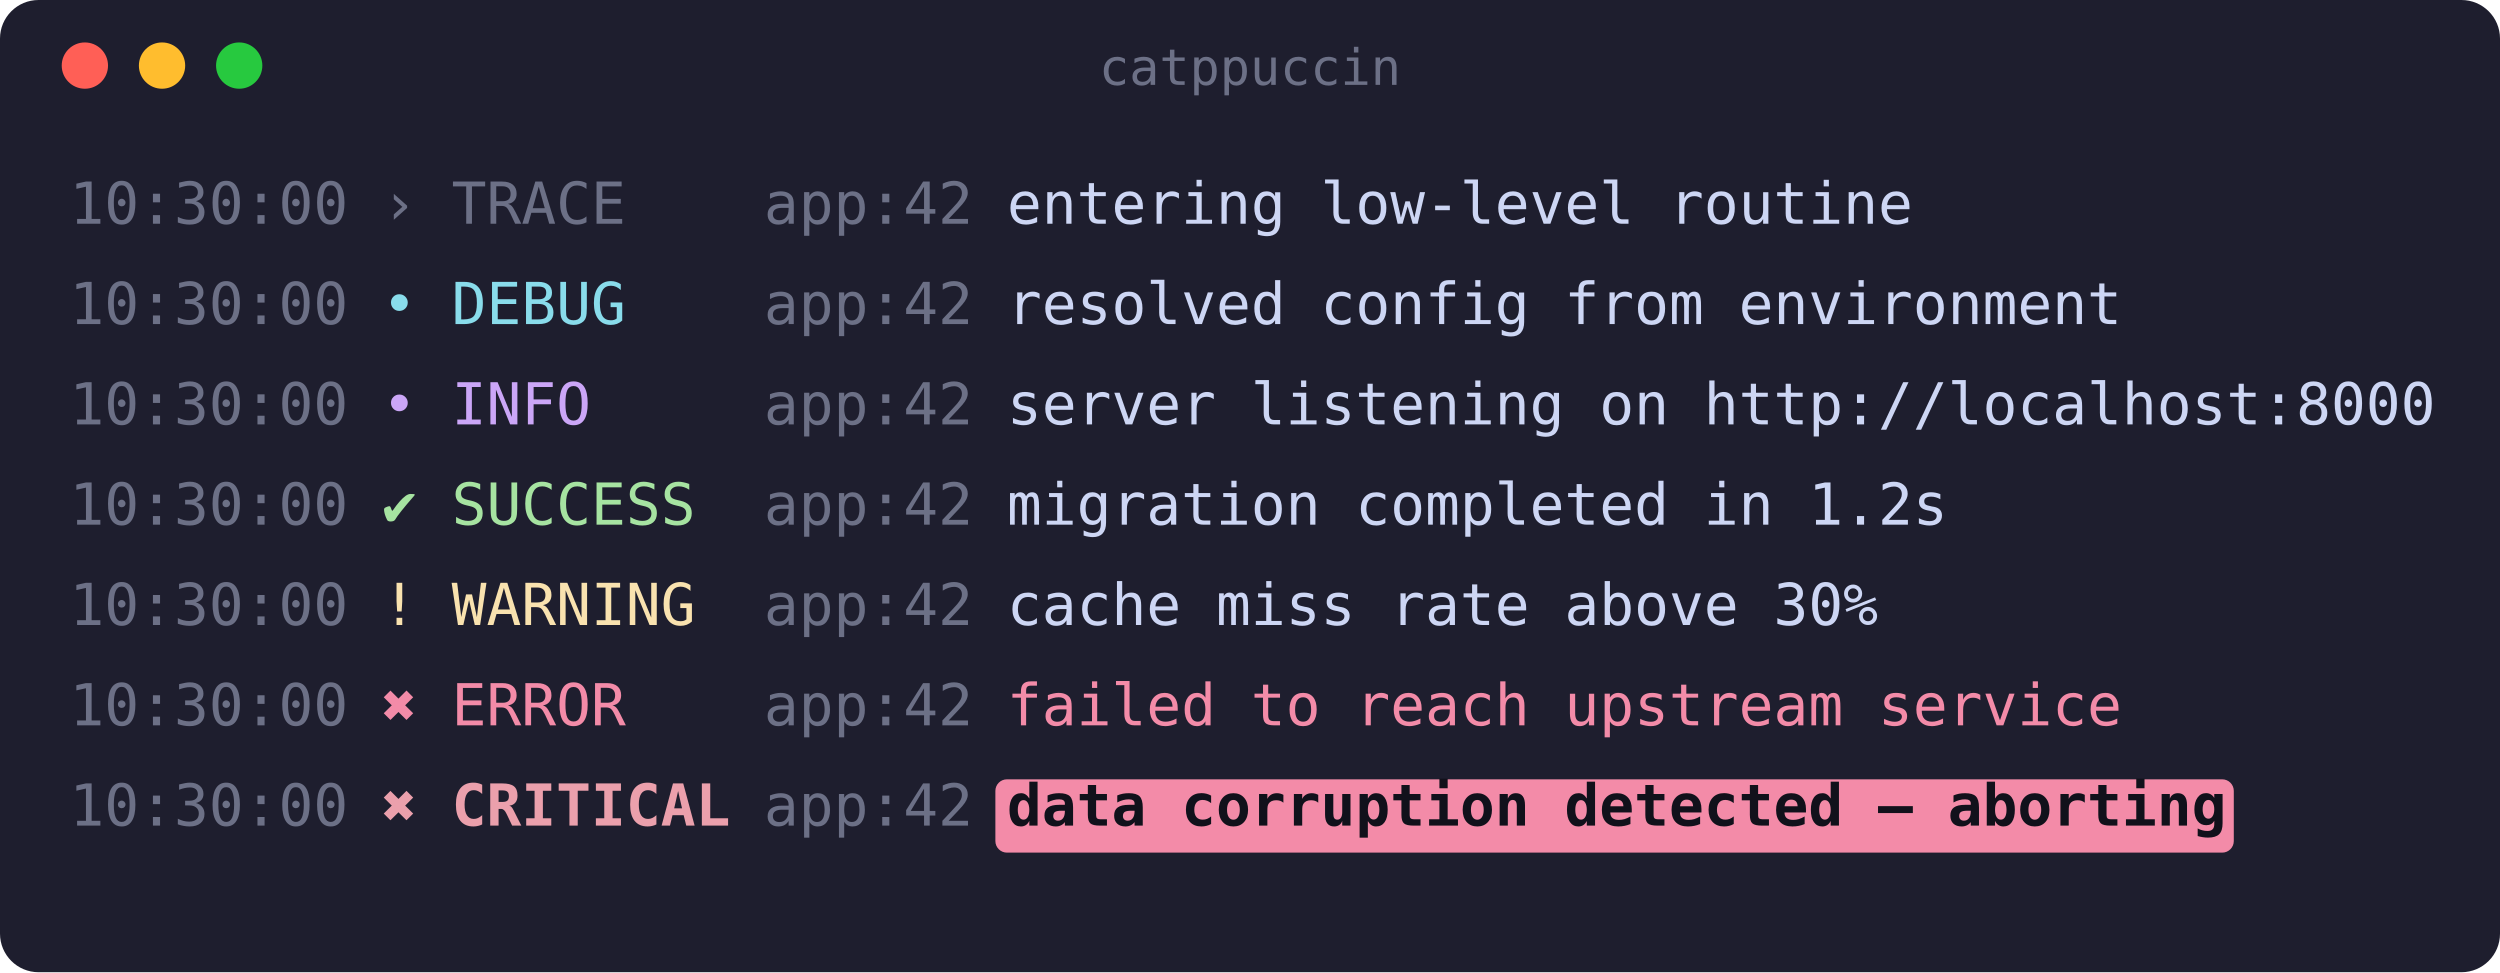
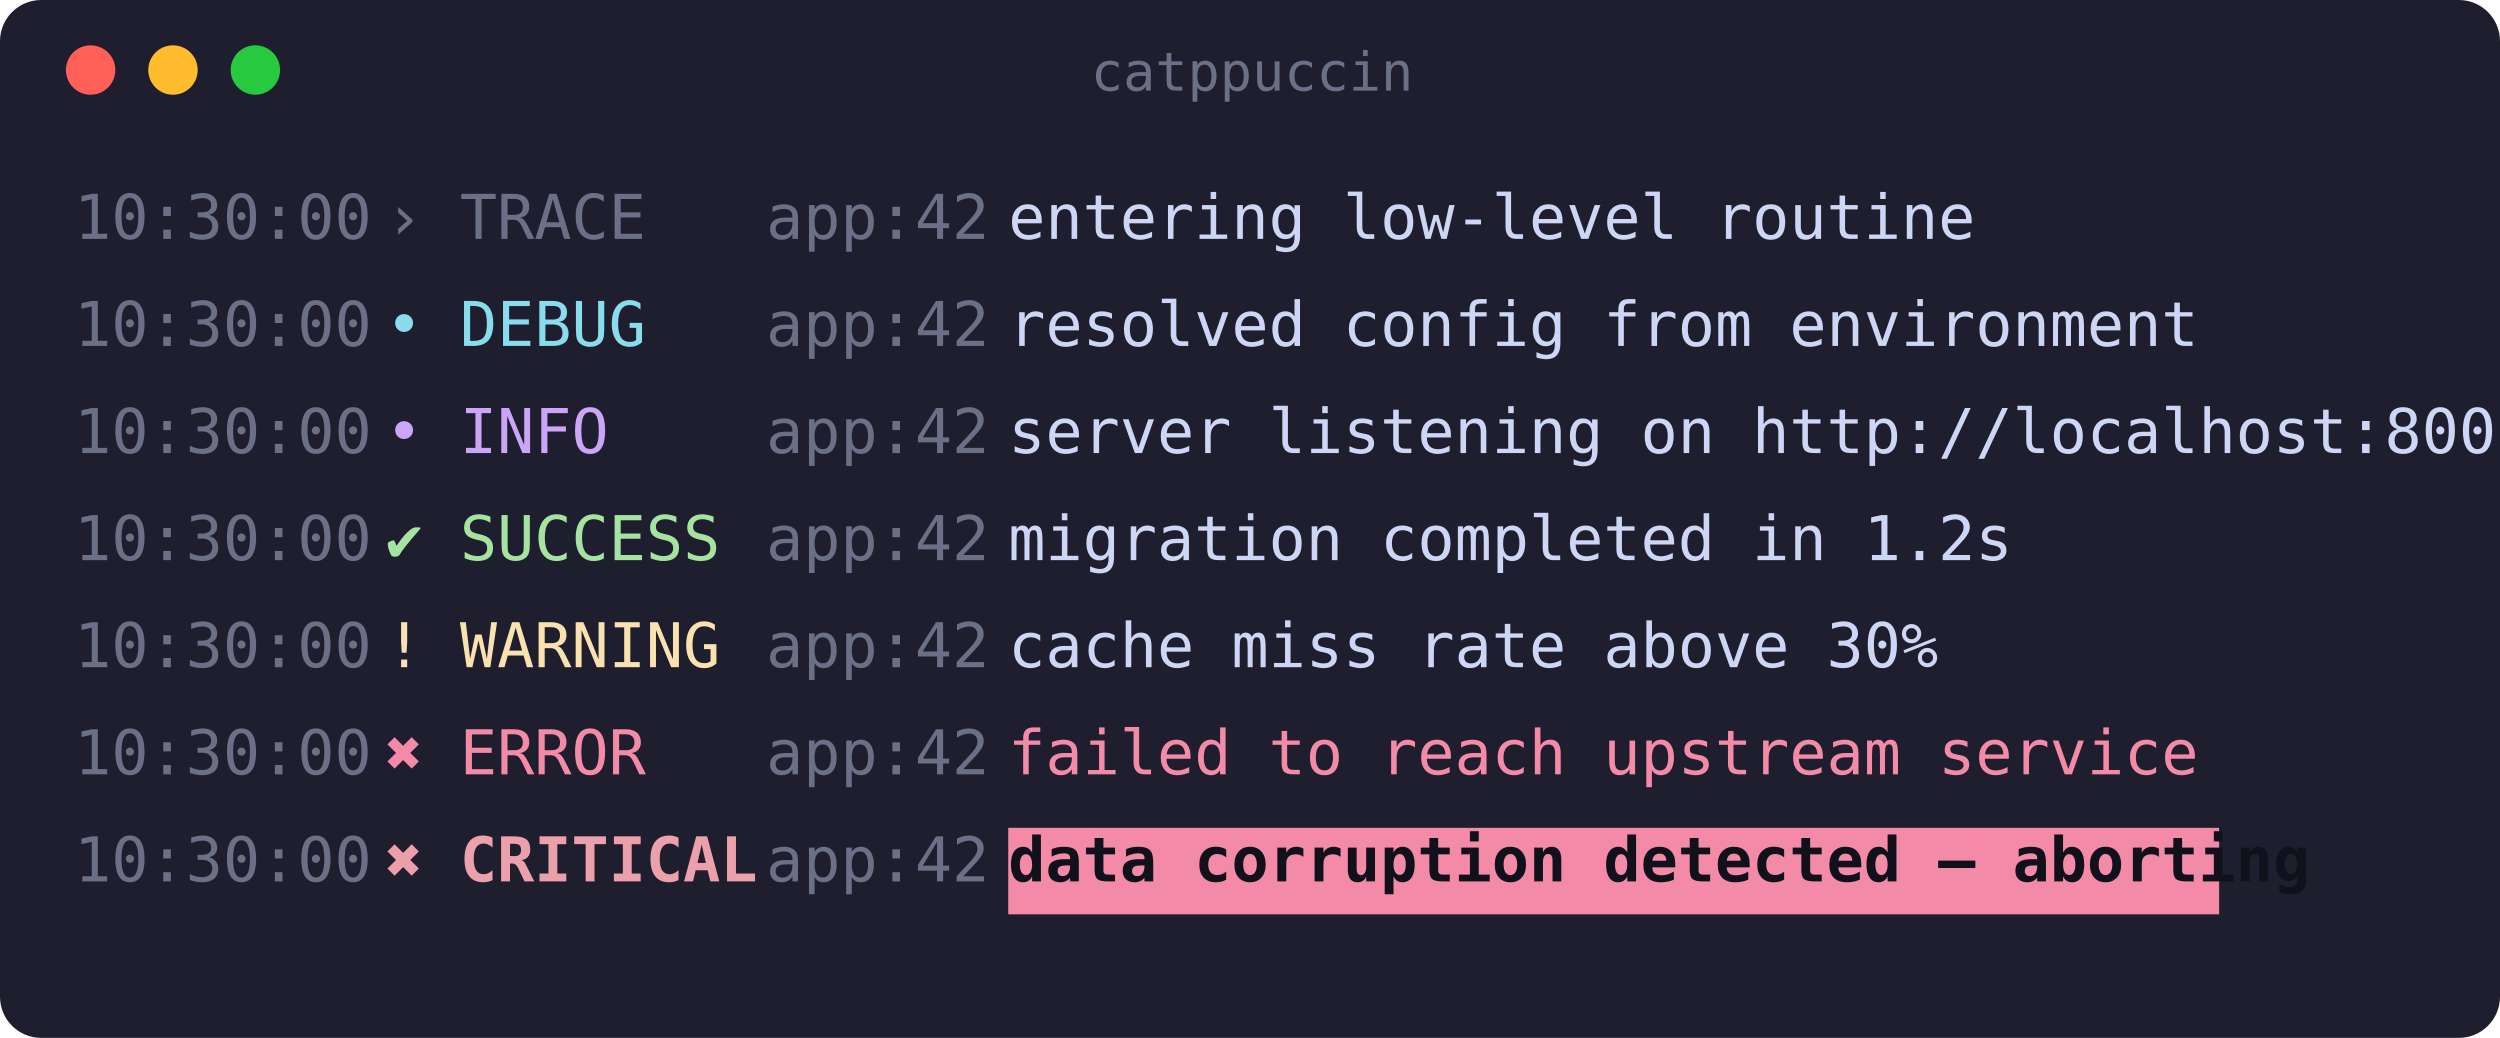
- <svg xmlns="http://www.w3.org/2000/svg" width="648" height="252" viewBox="0 0 648 252" font-family="ui-monospace, SFMono-Regular, Menlo, Consolas, monospace" font-size="15">
-   <rect width="648" height="252" rx="10" fill="#1e1e2e" />
+ <svg xmlns="http://www.w3.org/2000/svg" width="607" height="252" viewBox="0 0 607 252" font-family="ui-monospace, SFMono-Regular, Menlo, Consolas, monospace" font-size="15">
+   <rect width="607" height="252" rx="10" fill="#1e1e2e" />
  <circle cx="22" cy="17" r="6" fill="#ff5f56" />
  <circle cx="42" cy="17" r="6" fill="#ffbd2e" />
  <circle cx="62" cy="17" r="6" fill="#27c93f" />
-   <text x="324" y="22" fill="#6c7086" font-size="13" text-anchor="middle">catppuccin</text>
-   <text x="18.0" y="58" fill="#6c7086" font-weight="400" textLength="72.0" lengthAdjust="spacingAndGlyphs" xml:space="preserve">10:30:00</text>
-   <text x="99.0" y="58" fill="#6c7086" font-weight="400" textLength="90.0" lengthAdjust="spacingAndGlyphs" xml:space="preserve">› TRACE   </text>
-   <text x="198.0" y="58" fill="#6c7086" font-weight="400" textLength="54.0" lengthAdjust="spacingAndGlyphs" xml:space="preserve">app:42</text>
-   <text x="261.0" y="58" fill="#cdd6f4" font-weight="400" textLength="234.0" lengthAdjust="spacingAndGlyphs" xml:space="preserve">entering low-level routine</text>
-   <text x="18.0" y="84" fill="#6c7086" font-weight="400" textLength="72.0" lengthAdjust="spacingAndGlyphs" xml:space="preserve">10:30:00</text>
-   <text x="99.0" y="84" fill="#89dceb" font-weight="400" textLength="90.0" lengthAdjust="spacingAndGlyphs" xml:space="preserve">• DEBUG   </text>
-   <text x="198.0" y="84" fill="#6c7086" font-weight="400" textLength="54.0" lengthAdjust="spacingAndGlyphs" xml:space="preserve">app:42</text>
-   <text x="261.0" y="84" fill="#cdd6f4" font-weight="400" textLength="288.0" lengthAdjust="spacingAndGlyphs" xml:space="preserve">resolved config from environment</text>
-   <text x="18.0" y="110" fill="#6c7086" font-weight="400" textLength="72.0" lengthAdjust="spacingAndGlyphs" xml:space="preserve">10:30:00</text>
-   <text x="99.0" y="110" fill="#cba6f7" font-weight="400" textLength="90.0" lengthAdjust="spacingAndGlyphs" xml:space="preserve">• INFO    </text>
-   <text x="198.0" y="110" fill="#6c7086" font-weight="400" textLength="54.0" lengthAdjust="spacingAndGlyphs" xml:space="preserve">app:42</text>
-   <text x="261.0" y="110" fill="#cdd6f4" font-weight="400" textLength="369.0" lengthAdjust="spacingAndGlyphs" xml:space="preserve">server listening on http://localhost:8000</text>
-   <text x="18.0" y="136" fill="#6c7086" font-weight="400" textLength="72.0" lengthAdjust="spacingAndGlyphs" xml:space="preserve">10:30:00</text>
-   <text x="99.0" y="136" fill="#a6e3a1" font-weight="400" textLength="90.0" lengthAdjust="spacingAndGlyphs" xml:space="preserve">✔ SUCCESS </text>
-   <text x="198.0" y="136" fill="#6c7086" font-weight="400" textLength="54.0" lengthAdjust="spacingAndGlyphs" xml:space="preserve">app:42</text>
-   <text x="261.0" y="136" fill="#cdd6f4" font-weight="400" textLength="243.0" lengthAdjust="spacingAndGlyphs" xml:space="preserve">migration completed in 1.2s</text>
-   <text x="18.0" y="162" fill="#6c7086" font-weight="400" textLength="72.0" lengthAdjust="spacingAndGlyphs" xml:space="preserve">10:30:00</text>
-   <text x="99.0" y="162" fill="#f9e2af" font-weight="400" textLength="90.0" lengthAdjust="spacingAndGlyphs" xml:space="preserve">! WARNING </text>
-   <text x="198.0" y="162" fill="#6c7086" font-weight="400" textLength="54.0" lengthAdjust="spacingAndGlyphs" xml:space="preserve">app:42</text>
-   <text x="261.0" y="162" fill="#cdd6f4" font-weight="400" textLength="225.0" lengthAdjust="spacingAndGlyphs" xml:space="preserve">cache miss rate above 30%</text>
-   <text x="18.0" y="188" fill="#6c7086" font-weight="400" textLength="72.0" lengthAdjust="spacingAndGlyphs" xml:space="preserve">10:30:00</text>
-   <text x="99.0" y="188" fill="#f38ba8" font-weight="400" textLength="90.0" lengthAdjust="spacingAndGlyphs" xml:space="preserve">✖ ERROR   </text>
-   <text x="198.0" y="188" fill="#6c7086" font-weight="400" textLength="54.0" lengthAdjust="spacingAndGlyphs" xml:space="preserve">app:42</text>
-   <text x="261.0" y="188" fill="#f38ba8" font-weight="400" textLength="288.0" lengthAdjust="spacingAndGlyphs" xml:space="preserve">failed to reach upstream service</text>
-   <rect x="258.0" y="202.0" width="321.0" height="19" rx="3" fill="#f38ba8" />
-   <text x="18.0" y="214" fill="#6c7086" font-weight="400" textLength="72.0" lengthAdjust="spacingAndGlyphs" xml:space="preserve">10:30:00</text>
-   <text x="99.0" y="214" fill="#eba0ac" font-weight="700" textLength="90.0" lengthAdjust="spacingAndGlyphs" xml:space="preserve">✖ CRITICAL</text>
-   <text x="198.0" y="214" fill="#6c7086" font-weight="400" textLength="54.0" lengthAdjust="spacingAndGlyphs" xml:space="preserve">app:42</text>
-   <text x="261.0" y="214" fill="#11111b" font-weight="700" textLength="315.0" lengthAdjust="spacingAndGlyphs" xml:space="preserve">data corruption detected — aborting</text>
+   <text x="304" y="22" fill="#6c7086" font-size="13" text-anchor="middle">catppuccin</text>
+   <text x="18.0" y="58" fill="#6c7086" font-weight="400" textLength="67.2" lengthAdjust="spacing" xml:space="preserve">10:30:00</text>
+   <text x="93.6" y="58" fill="#6c7086" font-weight="400" textLength="84.0" lengthAdjust="spacing" xml:space="preserve">› TRACE   </text>
+   <text x="186.0" y="58" fill="#6c7086" font-weight="400" textLength="50.4" lengthAdjust="spacing" xml:space="preserve">app:42</text>
+   <text x="244.8" y="58" fill="#cdd6f4" font-weight="400" textLength="218.4" lengthAdjust="spacing" xml:space="preserve">entering low-level routine</text>
+   <text x="18.0" y="84" fill="#6c7086" font-weight="400" textLength="67.2" lengthAdjust="spacing" xml:space="preserve">10:30:00</text>
+   <text x="93.6" y="84" fill="#89dceb" font-weight="400" textLength="84.0" lengthAdjust="spacing" xml:space="preserve">• DEBUG   </text>
+   <text x="186.0" y="84" fill="#6c7086" font-weight="400" textLength="50.4" lengthAdjust="spacing" xml:space="preserve">app:42</text>
+   <text x="244.8" y="84" fill="#cdd6f4" font-weight="400" textLength="268.8" lengthAdjust="spacing" xml:space="preserve">resolved config from environment</text>
+   <text x="18.0" y="110" fill="#6c7086" font-weight="400" textLength="67.2" lengthAdjust="spacing" xml:space="preserve">10:30:00</text>
+   <text x="93.6" y="110" fill="#cba6f7" font-weight="400" textLength="84.0" lengthAdjust="spacing" xml:space="preserve">• INFO    </text>
+   <text x="186.0" y="110" fill="#6c7086" font-weight="400" textLength="50.4" lengthAdjust="spacing" xml:space="preserve">app:42</text>
+   <text x="244.8" y="110" fill="#cdd6f4" font-weight="400" textLength="344.4" lengthAdjust="spacing" xml:space="preserve">server listening on http://localhost:8000</text>
+   <text x="18.0" y="136" fill="#6c7086" font-weight="400" textLength="67.2" lengthAdjust="spacing" xml:space="preserve">10:30:00</text>
+   <text x="93.6" y="136" fill="#a6e3a1" font-weight="400" textLength="84.0" lengthAdjust="spacing" xml:space="preserve">✔ SUCCESS </text>
+   <text x="186.0" y="136" fill="#6c7086" font-weight="400" textLength="50.4" lengthAdjust="spacing" xml:space="preserve">app:42</text>
+   <text x="244.8" y="136" fill="#cdd6f4" font-weight="400" textLength="226.8" lengthAdjust="spacing" xml:space="preserve">migration completed in 1.2s</text>
+   <text x="18.0" y="162" fill="#6c7086" font-weight="400" textLength="67.2" lengthAdjust="spacing" xml:space="preserve">10:30:00</text>
+   <text x="93.6" y="162" fill="#f9e2af" font-weight="400" textLength="84.0" lengthAdjust="spacing" xml:space="preserve">! WARNING </text>
+   <text x="186.0" y="162" fill="#6c7086" font-weight="400" textLength="50.4" lengthAdjust="spacing" xml:space="preserve">app:42</text>
+   <text x="244.8" y="162" fill="#cdd6f4" font-weight="400" textLength="210.0" lengthAdjust="spacing" xml:space="preserve">cache miss rate above 30%</text>
+   <text x="18.0" y="188" fill="#6c7086" font-weight="400" textLength="67.2" lengthAdjust="spacing" xml:space="preserve">10:30:00</text>
+   <text x="93.6" y="188" fill="#f38ba8" font-weight="400" textLength="84.0" lengthAdjust="spacing" xml:space="preserve">✖ ERROR   </text>
+   <text x="186.0" y="188" fill="#6c7086" font-weight="400" textLength="50.4" lengthAdjust="spacing" xml:space="preserve">app:42</text>
+   <text x="244.8" y="188" fill="#f38ba8" font-weight="400" textLength="268.8" lengthAdjust="spacing" xml:space="preserve">failed to reach upstream service</text>
+   <rect x="244.8" y="201.0" width="294.0" height="21" fill="#f38ba8" />
+   <text x="18.0" y="214" fill="#6c7086" font-weight="400" textLength="67.2" lengthAdjust="spacing" xml:space="preserve">10:30:00</text>
+   <text x="93.6" y="214" fill="#eba0ac" font-weight="700" textLength="84.0" lengthAdjust="spacing" xml:space="preserve">✖ CRITICAL</text>
+   <text x="186.0" y="214" fill="#6c7086" font-weight="400" textLength="50.4" lengthAdjust="spacing" xml:space="preserve">app:42</text>
+   <text x="244.8" y="214" fill="#11111b" font-weight="700" textLength="294.0" lengthAdjust="spacing" xml:space="preserve">data corruption detected — aborting</text>
</svg>
